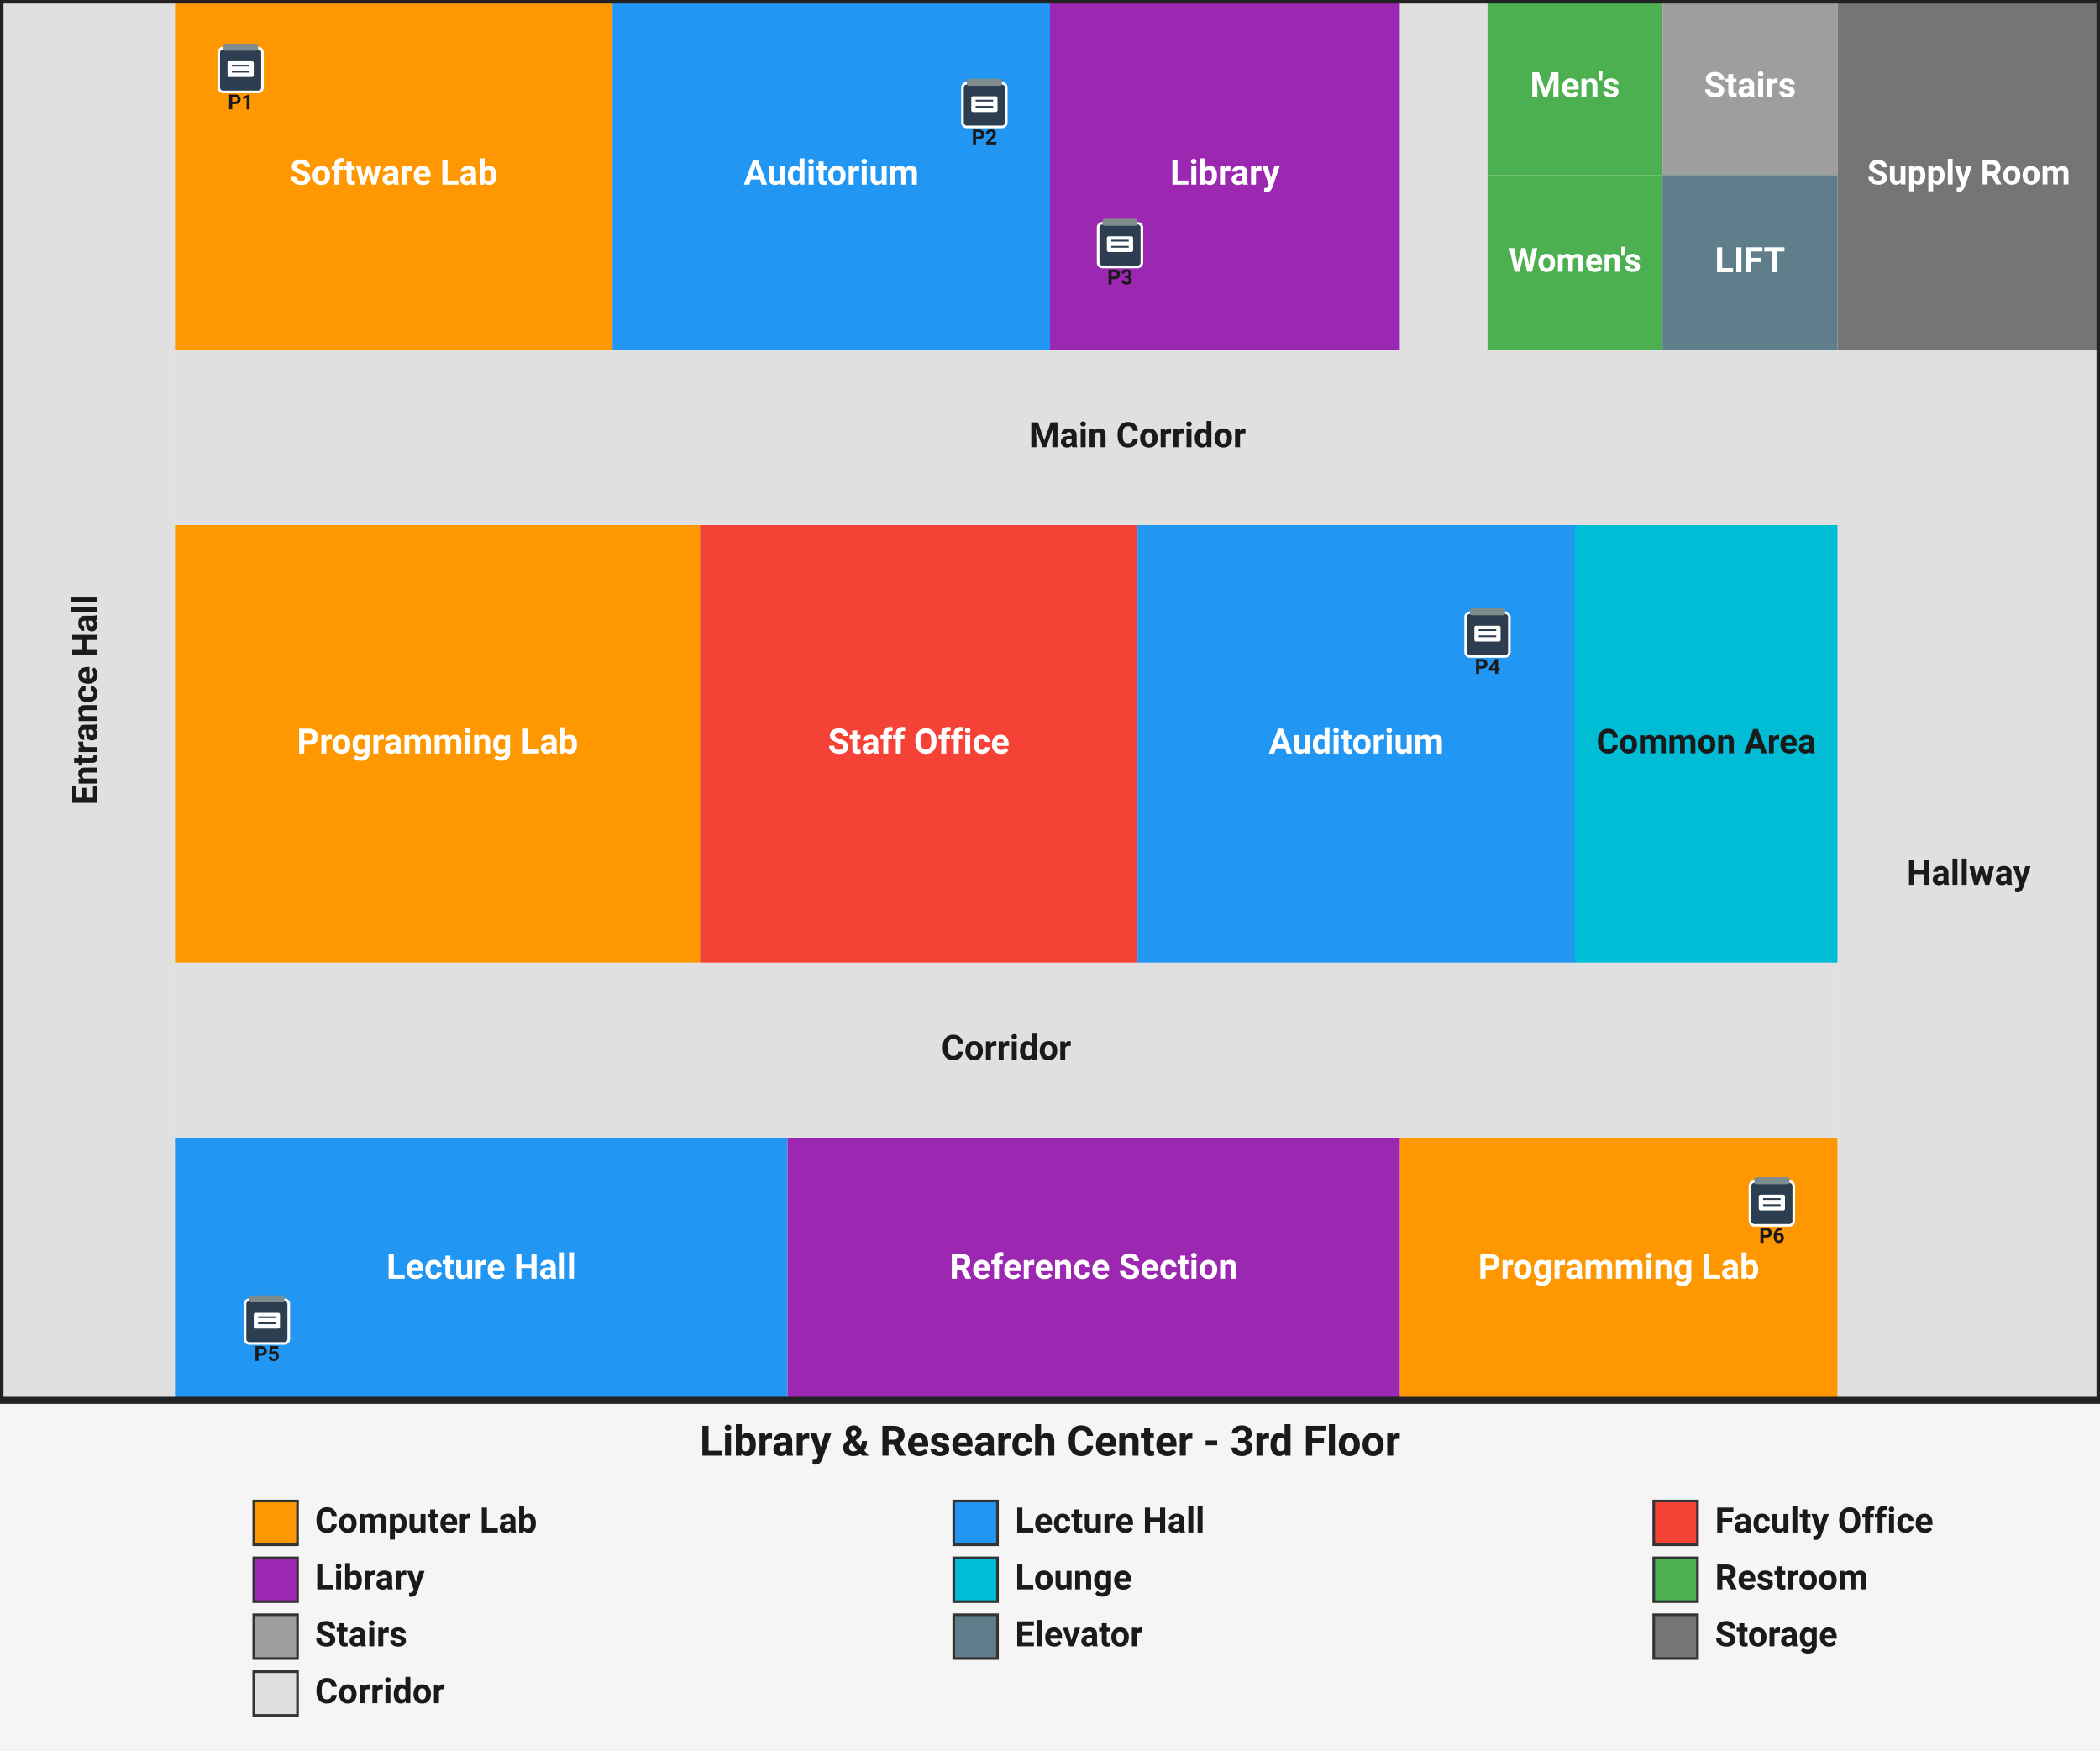
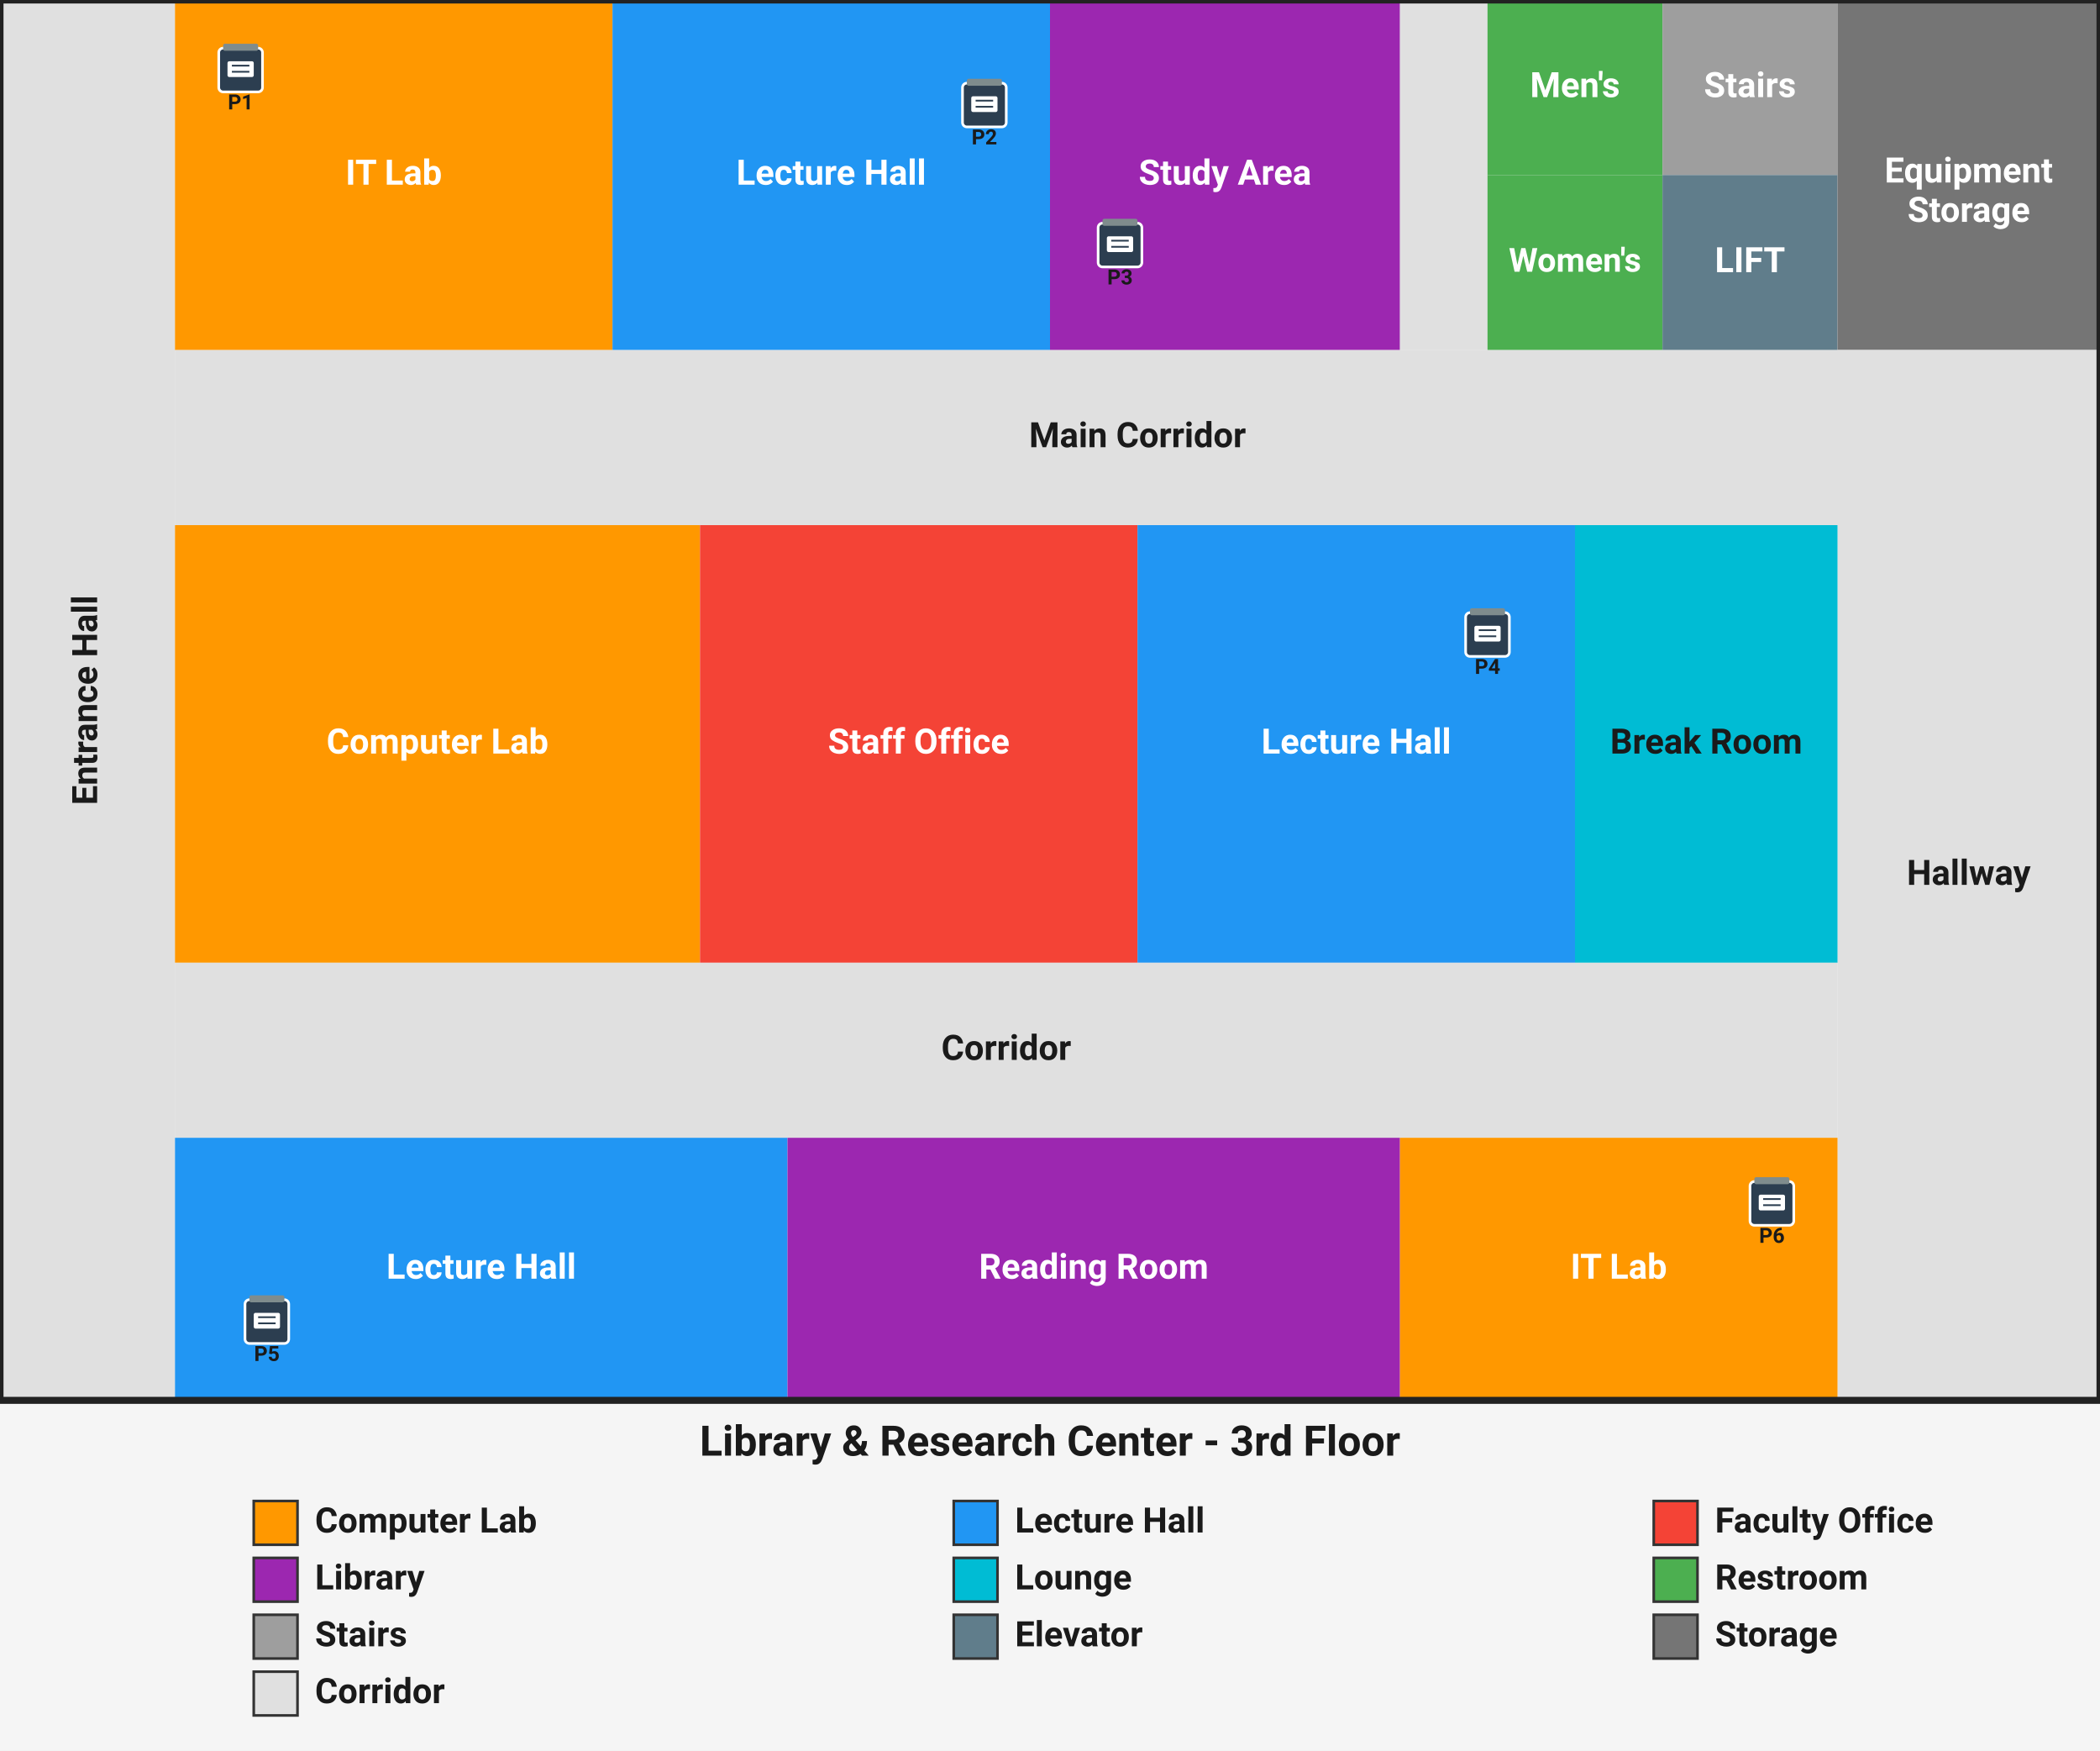
<svg xmlns="http://www.w3.org/2000/svg" viewBox="0 0 2400 2000" width="2400" height="2000" style="display:block; max-width:100%; height:auto;">
  <defs>
    <style>
      text { 
        -webkit-font-smoothing: antialiased;
        -moz-osx-font-smoothing: grayscale;
      }
    </style>
  </defs>
  <rect x="0" y="0" width="2400" height="2000" fill="#f5f5f5" />
  <rect x="0" y="0" width="200" height="1600" fill="#E0E0E0" stroke="none" />
  <text x="100.0" y="800.0" font-family="Roboto,Segoe UI,Arial,sans-serif" font-size="40" font-weight="600" fill="#1a1a1a" text-anchor="middle" dominant-baseline="middle" transform="rotate(-90 100.0 800.0)">
              Entrance Hall
            </text>
  <rect x="200" y="0" width="500" height="400" fill="#FF9800" stroke="none" />
  <text x="450.0" y="200.0" font-family="Roboto,Segoe UI,Arial,sans-serif" font-size="40" font-weight="600" fill="white" text-anchor="middle" dominant-baseline="middle">
-               Software Lab
+               IT Lab
            </text>
  <rect x="700" y="0" width="500" height="400" fill="#2196F3" stroke="none" />
  <text x="950.0" y="200.0" font-family="Roboto,Segoe UI,Arial,sans-serif" font-size="40" font-weight="600" fill="white" text-anchor="middle" dominant-baseline="middle">
-               Auditorium
+               Lecture Hall
            </text>
  <rect x="1200" y="0" width="400" height="400" fill="#9C27B0" stroke="none" />
  <text x="1400.0" y="200.0" font-family="Roboto,Segoe UI,Arial,sans-serif" font-size="40" font-weight="600" fill="white" text-anchor="middle" dominant-baseline="middle">
-               Library
+               Study Area
            </text>
  <rect x="1600" y="0" width="100" height="400" fill="#E0E0E0" stroke="none" />
  <rect x="1700" y="0" width="200" height="200" fill="#4CAF50" stroke="none" />
  <text x="1800.0" y="100.0" font-family="Roboto,Segoe UI,Arial,sans-serif" font-size="40" font-weight="600" fill="white" text-anchor="middle" dominant-baseline="middle">
              Men's
            </text>
  <rect x="1700" y="200" width="200" height="200" fill="#4CAF50" stroke="none" />
  <text x="1800.0" y="300.0" font-family="Roboto,Segoe UI,Arial,sans-serif" font-size="38" font-weight="600" fill="white" text-anchor="middle" dominant-baseline="middle">
              Women's
            </text>
  <rect x="1900" y="0" width="200" height="200" fill="#9E9E9E" stroke="none" />
  <text x="2000.0" y="100.0" font-family="Roboto,Segoe UI,Arial,sans-serif" font-size="40" font-weight="600" fill="white" text-anchor="middle" dominant-baseline="middle">
              Stairs
            </text>
  <rect x="1900" y="200" width="200" height="200" fill="#607D8B" stroke="none" />
  <text x="2000.0" y="300.0" font-family="Roboto,Segoe UI,Arial,sans-serif" font-size="40" font-weight="600" fill="white" text-anchor="middle" dominant-baseline="middle">
              LIFT
            </text>
  <rect x="2100" y="0" width="300" height="400" fill="#757575" stroke="none" />
-   <text x="2250.0" y="200.0" font-family="Roboto,Segoe UI,Arial,sans-serif" font-size="39" font-weight="600" fill="white" text-anchor="middle" dominant-baseline="middle">
-               Supply Room
-             </text>
+   <g>
+     <text x="2250.0" y="197.5" font-family="Roboto,Segoe UI,Arial,sans-serif" font-size="40" font-weight="600" fill="white" text-anchor="middle" dominant-baseline="middle">
+                   Equipment
+                 </text>
+     <text x="2250.0" y="242.5" font-family="Roboto,Segoe UI,Arial,sans-serif" font-size="40" font-weight="600" fill="white" text-anchor="middle" dominant-baseline="middle">
+                   Storage
+                 </text>
+   </g>
  <rect x="200" y="400" width="2200" height="200" fill="#E0E0E0" stroke="none" />
  <text x="1300.0" y="500.0" font-family="Roboto,Segoe UI,Arial,sans-serif" font-size="40" font-weight="600" fill="#1a1a1a" text-anchor="middle" dominant-baseline="middle">
              Main Corridor
            </text>
  <rect x="1600" y="400" width="100" height="100" fill="#E0E0E0" stroke="none" />
  <rect x="2100" y="400" width="300" height="1200" fill="#E0E0E0" stroke="none" />
  <text x="2250.0" y="1000.0" font-family="Roboto,Segoe UI,Arial,sans-serif" font-size="40" font-weight="600" fill="#1a1a1a" text-anchor="middle" dominant-baseline="middle">
              Hallway
            </text>
  <rect x="200" y="600" width="600" height="500" fill="#FF9800" stroke="none" />
  <text x="500.0" y="850.0" font-family="Roboto,Segoe UI,Arial,sans-serif" font-size="40" font-weight="600" fill="white" text-anchor="middle" dominant-baseline="middle">
-               Programming Lab
+               Computer Lab
            </text>
  <rect x="800" y="600" width="500" height="500" fill="#F44336" stroke="none" />
  <text x="1050.0" y="850.0" font-family="Roboto,Segoe UI,Arial,sans-serif" font-size="40" font-weight="600" fill="white" text-anchor="middle" dominant-baseline="middle">
              Staff Office
            </text>
  <rect x="1300" y="600" width="500" height="500" fill="#2196F3" stroke="none" />
  <text x="1550.0" y="850.0" font-family="Roboto,Segoe UI,Arial,sans-serif" font-size="40" font-weight="600" fill="white" text-anchor="middle" dominant-baseline="middle">
-               Auditorium
+               Lecture Hall
            </text>
  <rect x="1800" y="600" width="300" height="500" fill="#00BCD4" stroke="none" />
-   <text x="1950.0" y="850.0" font-family="Roboto,Segoe UI,Arial,sans-serif" font-size="39" font-weight="600" fill="#1a1a1a" text-anchor="middle" dominant-baseline="middle">
-               Common Area
+   <text x="1950.0" y="850.0" font-family="Roboto,Segoe UI,Arial,sans-serif" font-size="40" font-weight="600" fill="#1a1a1a" text-anchor="middle" dominant-baseline="middle">
+               Break Room
            </text>
  <rect x="200" y="1100" width="1900" height="200" fill="#E0E0E0" stroke="none" />
  <text x="1150.0" y="1200.0" font-family="Roboto,Segoe UI,Arial,sans-serif" font-size="40" font-weight="600" fill="#1a1a1a" text-anchor="middle" dominant-baseline="middle">
              Corridor
            </text>
  <rect x="200" y="1300" width="700" height="300" fill="#2196F3" stroke="none" />
  <text x="550.0" y="1450.0" font-family="Roboto,Segoe UI,Arial,sans-serif" font-size="40" font-weight="600" fill="white" text-anchor="middle" dominant-baseline="middle">
              Lecture Hall
            </text>
  <rect x="900" y="1300" width="700" height="300" fill="#9C27B0" stroke="none" />
  <text x="1250.0" y="1450.0" font-family="Roboto,Segoe UI,Arial,sans-serif" font-size="40" font-weight="600" fill="white" text-anchor="middle" dominant-baseline="middle">
-               Reference Section
+               Reading Room
            </text>
  <rect x="1600" y="1300" width="500" height="300" fill="#FF9800" stroke="none" />
  <text x="1850.0" y="1450.0" font-family="Roboto,Segoe UI,Arial,sans-serif" font-size="40" font-weight="600" fill="white" text-anchor="middle" dominant-baseline="middle">
-               Programming Lab
+               IT Lab
            </text>
  <rect x="250.0" y="55.0" width="50" height="50" fill="#2C3E50" stroke="#FFF" stroke-width="3" rx="5" />
  <rect x="255.0" y="50.0" width="40" height="8" fill="#7F8C8D" rx="2" />
  <rect x="260.0" y="70.0" width="30" height="18" fill="white" rx="2" />
  <line x1="265.0" y1="75.0" x2="285.0" y2="75.0" stroke="#2C3E50" stroke-width="2" />
  <line x1="265.0" y1="82.0" x2="285.0" y2="82.0" stroke="#2C3E50" stroke-width="2" />
  <text x="275.0" y="125.0" font-family="Roboto,Segoe UI,Arial,sans-serif" font-size="24" font-weight="700" fill="#1a1a1a" text-anchor="middle">
      P1
    </text>
  <rect x="1100.0" y="95.0" width="50" height="50" fill="#2C3E50" stroke="#FFF" stroke-width="3" rx="5" />
  <rect x="1105.0" y="90.0" width="40" height="8" fill="#7F8C8D" rx="2" />
  <rect x="1110.0" y="110.0" width="30" height="18" fill="white" rx="2" />
  <line x1="1115.0" y1="115.0" x2="1135.0" y2="115.0" stroke="#2C3E50" stroke-width="2" />
  <line x1="1115.0" y1="122.0" x2="1135.0" y2="122.0" stroke="#2C3E50" stroke-width="2" />
  <text x="1125.0" y="165.0" font-family="Roboto,Segoe UI,Arial,sans-serif" font-size="24" font-weight="700" fill="#1a1a1a" text-anchor="middle">
      P2
    </text>
  <rect x="1255.0" y="255.0" width="50" height="50" fill="#2C3E50" stroke="#FFF" stroke-width="3" rx="5" />
  <rect x="1260.0" y="250.0" width="40" height="8" fill="#7F8C8D" rx="2" />
  <rect x="1265.0" y="270.0" width="30" height="18" fill="white" rx="2" />
  <line x1="1270.0" y1="275.0" x2="1290.0" y2="275.0" stroke="#2C3E50" stroke-width="2" />
  <line x1="1270.0" y1="282.0" x2="1290.0" y2="282.0" stroke="#2C3E50" stroke-width="2" />
  <text x="1280.0" y="325.0" font-family="Roboto,Segoe UI,Arial,sans-serif" font-size="24" font-weight="700" fill="#1a1a1a" text-anchor="middle">
      P3
    </text>
  <rect x="1675.0" y="700.0" width="50" height="50" fill="#2C3E50" stroke="#FFF" stroke-width="3" rx="5" />
  <rect x="1680.0" y="695.0" width="40" height="8" fill="#7F8C8D" rx="2" />
  <rect x="1685.0" y="715.0" width="30" height="18" fill="white" rx="2" />
  <line x1="1690.0" y1="720.0" x2="1710.0" y2="720.0" stroke="#2C3E50" stroke-width="2" />
  <line x1="1690.0" y1="727.0" x2="1710.0" y2="727.0" stroke="#2C3E50" stroke-width="2" />
  <text x="1700.0" y="770.0" font-family="Roboto,Segoe UI,Arial,sans-serif" font-size="24" font-weight="700" fill="#1a1a1a" text-anchor="middle">
      P4
    </text>
  <rect x="280.0" y="1485.0" width="50" height="50" fill="#2C3E50" stroke="#FFF" stroke-width="3" rx="5" />
  <rect x="285.0" y="1480.0" width="40" height="8" fill="#7F8C8D" rx="2" />
  <rect x="290.0" y="1500.0" width="30" height="18" fill="white" rx="2" />
  <line x1="295.0" y1="1505.0" x2="315.0" y2="1505.0" stroke="#2C3E50" stroke-width="2" />
  <line x1="295.0" y1="1512.0" x2="315.0" y2="1512.0" stroke="#2C3E50" stroke-width="2" />
  <text x="305.0" y="1555.0" font-family="Roboto,Segoe UI,Arial,sans-serif" font-size="24" font-weight="700" fill="#1a1a1a" text-anchor="middle">
      P5
    </text>
  <rect x="2000.0" y="1350.0" width="50" height="50" fill="#2C3E50" stroke="#FFF" stroke-width="3" rx="5" />
  <rect x="2005.0" y="1345.0" width="40" height="8" fill="#7F8C8D" rx="2" />
  <rect x="2010.0" y="1365.0" width="30" height="18" fill="white" rx="2" />
  <line x1="2015.0" y1="1370.0" x2="2035.0" y2="1370.0" stroke="#2C3E50" stroke-width="2" />
  <line x1="2015.0" y1="1377.0" x2="2035.0" y2="1377.0" stroke="#2C3E50" stroke-width="2" />
  <text x="2025.0" y="1420.0" font-family="Roboto,Segoe UI,Arial,sans-serif" font-size="24" font-weight="700" fill="#1a1a1a" text-anchor="middle">
      P6
    </text>
  <rect x="0" y="0" width="2400" height="1600" fill="none" stroke="#222" stroke-width="8" />
  <text x="1200.0" y="1650" font-family="Roboto,Segoe UI,Arial,sans-serif" font-size="48" font-weight="700" fill="#1a1a1a" text-anchor="middle" dominant-baseline="middle">
          Library &amp; Research Center - 3rd Floor
        </text>
  <rect x="290.0" y="1715.0" width="50" height="50" fill="#FF9800" stroke="#333" stroke-width="3" />
  <text x="360.0" y="1740" font-family="Roboto,Segoe UI,Arial,sans-serif" font-size="40" font-weight="700" fill="#1a1a1a" text-anchor="start" dominant-baseline="middle">
          Computer Lab
        </text>
  <rect x="1090.0" y="1715.0" width="50" height="50" fill="#2196F3" stroke="#333" stroke-width="3" />
  <text x="1160.0" y="1740" font-family="Roboto,Segoe UI,Arial,sans-serif" font-size="40" font-weight="700" fill="#1a1a1a" text-anchor="start" dominant-baseline="middle">
          Lecture Hall
        </text>
  <rect x="1890.0" y="1715.0" width="50" height="50" fill="#F44336" stroke="#333" stroke-width="3" />
  <text x="1960.0" y="1740" font-family="Roboto,Segoe UI,Arial,sans-serif" font-size="40" font-weight="700" fill="#1a1a1a" text-anchor="start" dominant-baseline="middle">
          Faculty Office
        </text>
  <rect x="290.0" y="1780.0" width="50" height="50" fill="#9C27B0" stroke="#333" stroke-width="3" />
  <text x="360.0" y="1805" font-family="Roboto,Segoe UI,Arial,sans-serif" font-size="40" font-weight="700" fill="#1a1a1a" text-anchor="start" dominant-baseline="middle">
          Library
        </text>
  <rect x="1090.0" y="1780.0" width="50" height="50" fill="#00BCD4" stroke="#333" stroke-width="3" />
  <text x="1160.0" y="1805" font-family="Roboto,Segoe UI,Arial,sans-serif" font-size="40" font-weight="700" fill="#1a1a1a" text-anchor="start" dominant-baseline="middle">
          Lounge
        </text>
  <rect x="1890.0" y="1780.0" width="50" height="50" fill="#4CAF50" stroke="#333" stroke-width="3" />
  <text x="1960.0" y="1805" font-family="Roboto,Segoe UI,Arial,sans-serif" font-size="40" font-weight="700" fill="#1a1a1a" text-anchor="start" dominant-baseline="middle">
          Restroom
        </text>
  <rect x="290.0" y="1845.0" width="50" height="50" fill="#9E9E9E" stroke="#333" stroke-width="3" />
  <text x="360.0" y="1870" font-family="Roboto,Segoe UI,Arial,sans-serif" font-size="40" font-weight="700" fill="#1a1a1a" text-anchor="start" dominant-baseline="middle">
          Stairs
        </text>
  <rect x="1090.0" y="1845.0" width="50" height="50" fill="#607D8B" stroke="#333" stroke-width="3" />
  <text x="1160.0" y="1870" font-family="Roboto,Segoe UI,Arial,sans-serif" font-size="40" font-weight="700" fill="#1a1a1a" text-anchor="start" dominant-baseline="middle">
          Elevator
        </text>
  <rect x="1890.0" y="1845.0" width="50" height="50" fill="#757575" stroke="#333" stroke-width="3" />
  <text x="1960.0" y="1870" font-family="Roboto,Segoe UI,Arial,sans-serif" font-size="40" font-weight="700" fill="#1a1a1a" text-anchor="start" dominant-baseline="middle">
          Storage
        </text>
  <rect x="290.0" y="1910.0" width="50" height="50" fill="#E0E0E0" stroke="#333" stroke-width="3" />
  <text x="360.0" y="1935" font-family="Roboto,Segoe UI,Arial,sans-serif" font-size="40" font-weight="700" fill="#1a1a1a" text-anchor="start" dominant-baseline="middle">
          Corridor
        </text>
</svg>
